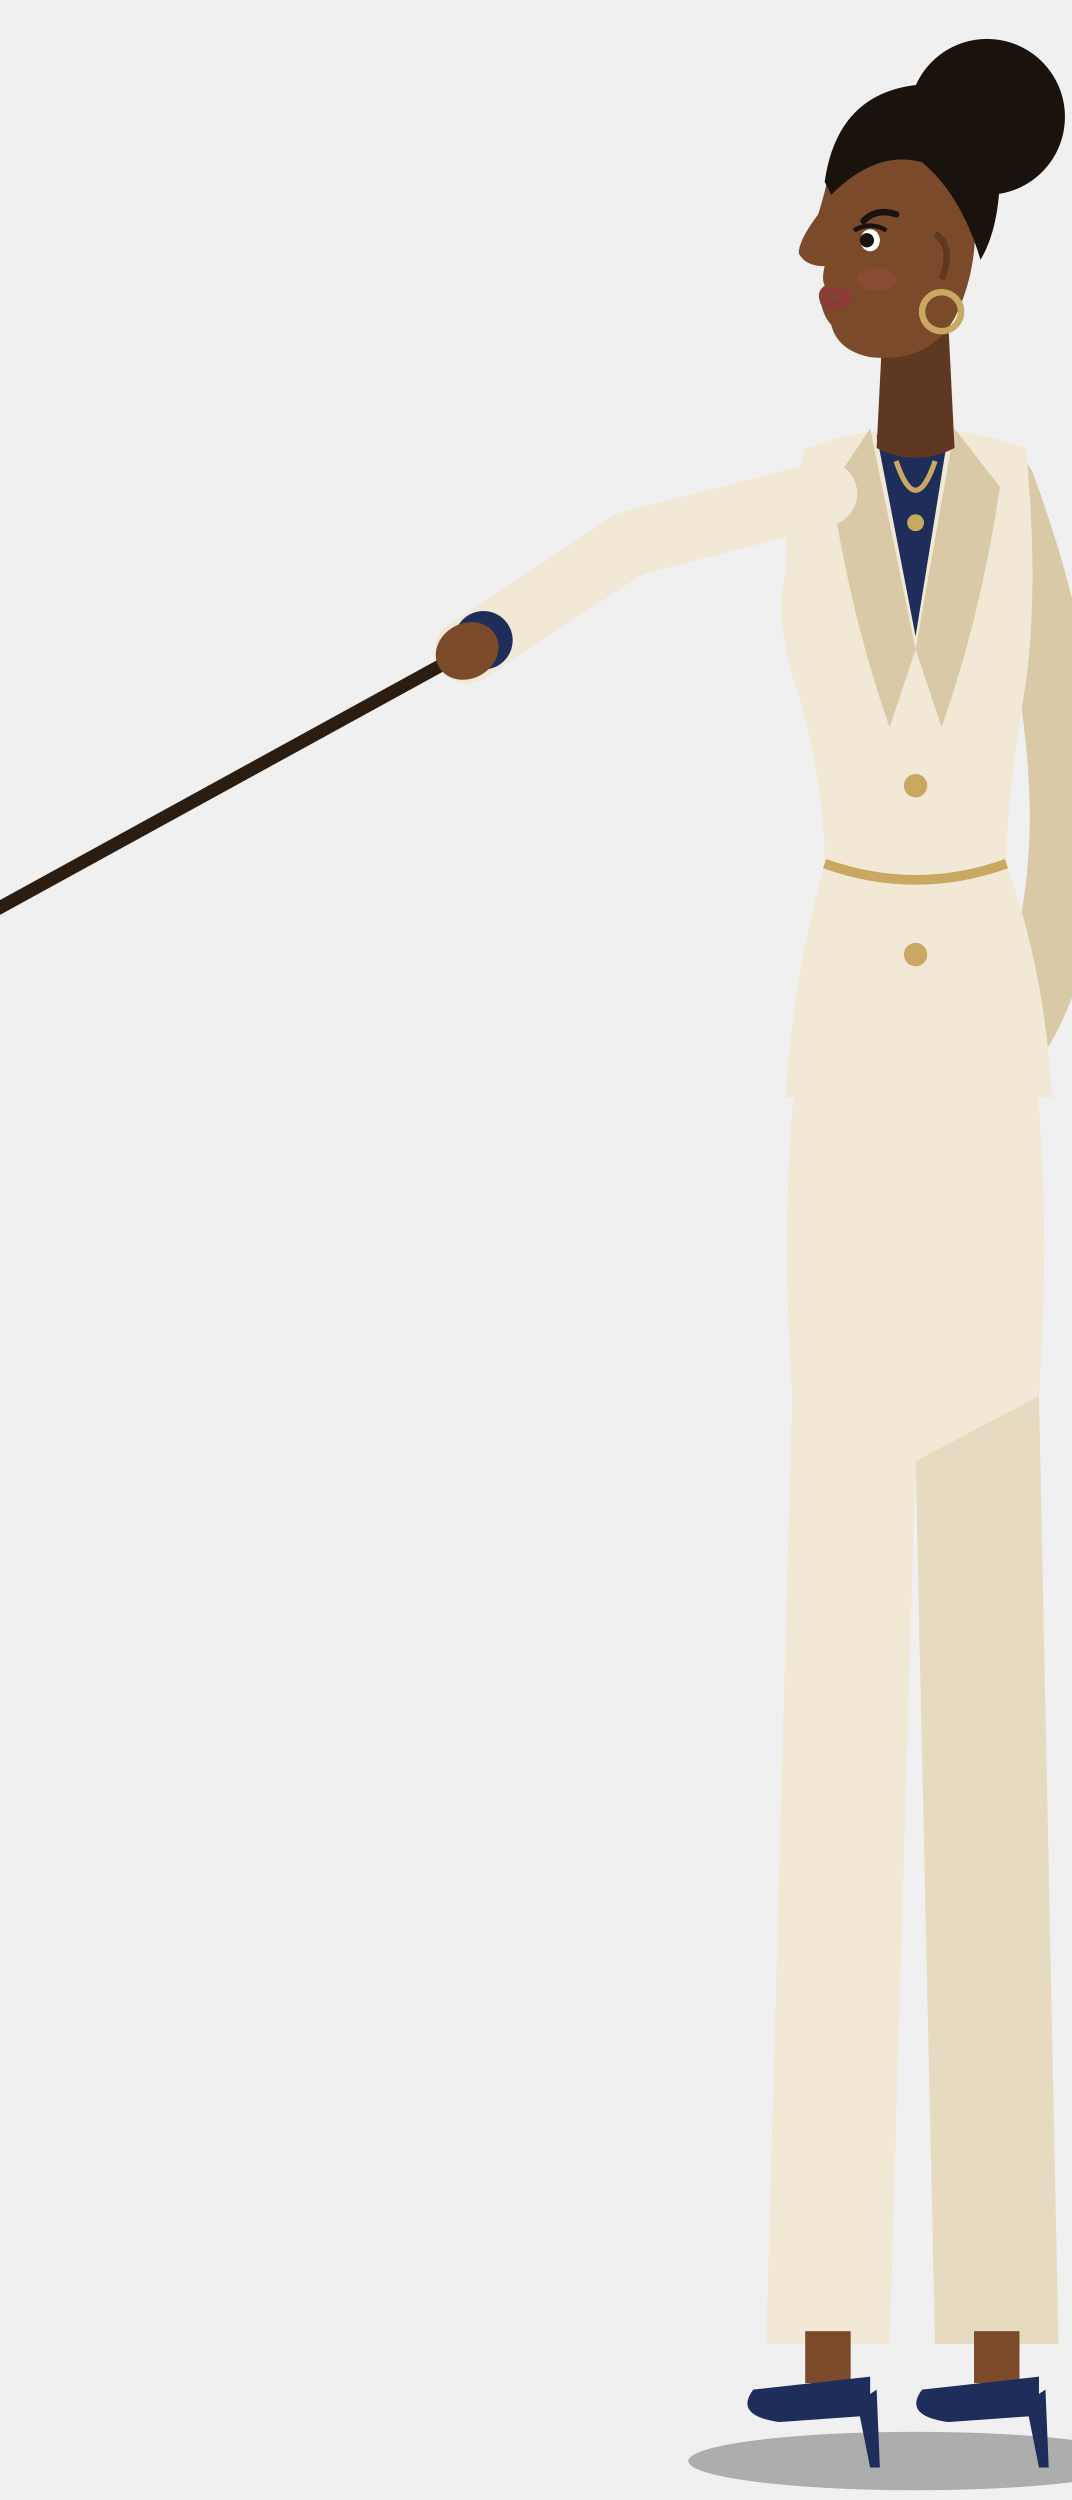
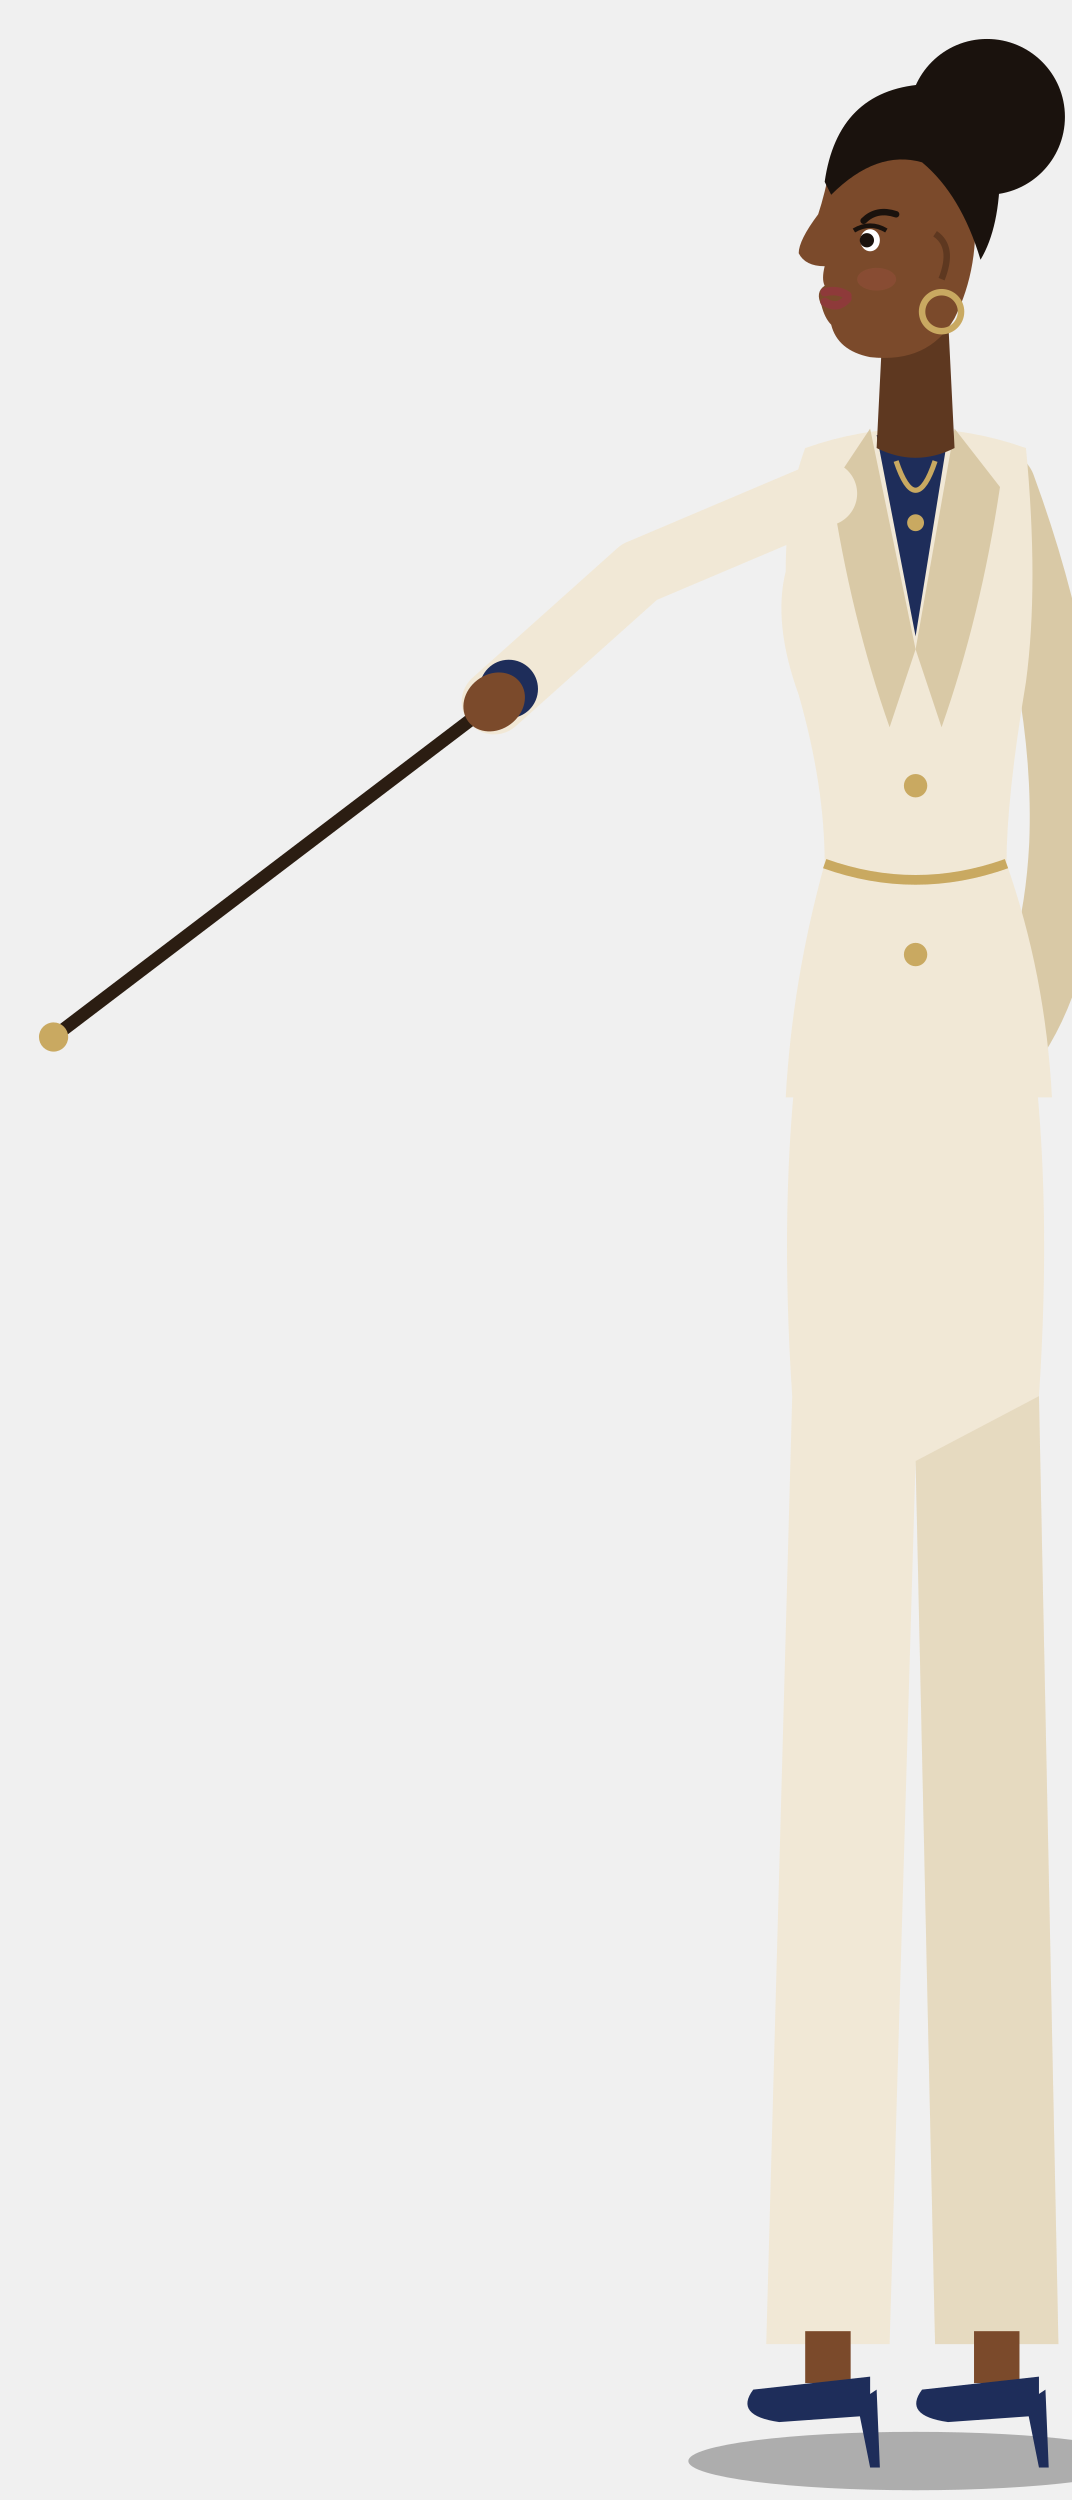
<svg xmlns="http://www.w3.org/2000/svg" viewBox="-130 0 330 770">
  <ellipse cx="152.0" cy="758.0" rx="70.0" ry="9.0" fill="#000" opacity=".28" />
  <path d="M 178.0 150.0 Q 200.0 210.0 198.0 260.0 Q 196.0 300.0 180.0 322.0" stroke="#D9C9A6" stroke-width="22.0" fill="none" stroke-linecap="round" />
  <ellipse cx="180.0" cy="326.0" rx="10.0" ry="12.0" fill="#5E3820" />
  <path d="M 116.0 322.0 Q 110.0 370.0 114.0 430.0 L 106.0 722.0 L 144.0 722.0 L 152.0 450.0 L 158.0 722.0 L 196.0 722.0 L 190.0 430.0 Q 194.0 370.0 188.0 322.0 Z" fill="#F1E8D6" />
  <path d="M 152.0 450.0 L 158.0 722.0 L 196.0 722.0 L 190.0 430.0 Z" fill="#D9C9A6" opacity=".45" />
  <rect x="118.0" y="718.0" width="14.0" height="16.0" fill="#7B4A2B" />
  <path d="M 138.0 732.0 L 102.0 736.0 Q 96.0 744.0 110.0 746.0 L 138.0 744.0 Z" fill="#1E2D5A" />
  <path d="M 134.0 740.0 L 138.0 760.0 L 141.0 760.0 L 140.0 736.0 Z" fill="#1E2D5A" />
  <rect x="170.0" y="718.0" width="14.0" height="16.0" fill="#7B4A2B" />
  <path d="M 190.0 732.0 L 154.0 736.0 Q 148.0 744.0 162.0 746.0 L 190.0 744.0 Z" fill="#1E2D5A" />
  <path d="M 186.0 740.0 L 190.0 760.0 L 193.0 760.0 L 192.0 736.0 Z" fill="#1E2D5A" />
  <path d="M 118.0 138.0 Q 152.0 126.0 186.0 138.0 Q 190.0 180.0 186.0 210.0 Q 180.0 246.0 180.0 266.0 Q 192.0 300.0 194.0 338.0 L 112.0 338.0 Q 114.0 302.0 124.0 266.0 Q 124.0 242.0 116.0 214.0 Q 108.0 192.0 112.0 176.0 Q 112.0 154.0 118.0 138.0 Z" fill="#F1E8D6" />
  <path d="M 140.0 134.0 L 162.0 134.0 L 152.0 196.0 Z" fill="#1E2D5A" />
  <path d="M 138.0 132.0 L 152.0 200.0 L 144.0 224.0 Q 132.0 190.0 126.0 150.0 Z" fill="#D9C9A6" />
  <path d="M 164.0 132.0 L 152.0 200.0 L 160.0 224.0 Q 172.0 190.0 178.0 150.0 Z" fill="#D9C9A6" />
  <path d="M 124.0 266.0 Q 152.0 276.0 180.0 266.0" stroke="#C9A961" stroke-width="3.0" fill="none" />
  <circle cx="152.0" cy="242.0" r="3.6" fill="#C9A961" />
  <circle cx="152.0" cy="294.0" r="3.6" fill="#C9A961" />
  <path d="M 146.0 142.0 Q 152.0 160.0 158.0 142.0" stroke="#C9A961" stroke-width="1.6" fill="none" />
  <circle cx="152.0" cy="161.0" r="2.6" fill="#C9A961" />
  <path d="M 142.0 98.0 L 162.0 98.0 L 164.0 138.0 Q 152.0 144.0 140.0 138.0 Z" fill="#5E3820" />
  <circle cx="174.0" cy="36.0" r="24.0" fill="#1A120D" />
  <path d="M 156.0 50.0 Q 164.0 44.0 172.0 56.0" stroke="#C9A961" stroke-width="4.0" fill="none" stroke-linecap="round" />
  <path d="M 154.0 28.0 Q 130.0 28.0 126.0 50.0 Q 124.0 60.0 122.0 66.0 Q 116.0 74.0 116.0 78.0 Q 118.0 82.0 124.0 82.0 Q 123.0 86.0 124.0 88.0 Q 121.0 90.0 123.0 94.0 Q 124.0 98.0 126.0 100.0 Q 128.0 108.0 138.0 110.0 Q 156.0 112.0 164.0 98.0 Q 172.0 82.0 170.0 62.0 Q 170.0 32.0 154.0 28.0 Z" fill="#7B4A2B" />
  <path d="M 124.0 56.0 Q 128.0 28.0 154.0 26.0 Q 176.0 28.0 178.0 52.0 Q 178.0 70.0 172.0 80.0 Q 166.0 60.0 154.0 50.0 Q 140.0 46.0 126.0 60.0 Z" fill="#1A120D" />
  <path d="M 136.0 68.0 Q 140.0 64.0 146.0 66.0" stroke="#1A120D" stroke-width="2.0" fill="none" stroke-linecap="round" />
  <ellipse cx="138.0" cy="74.0" rx="3.0" ry="3.4" fill="#fff" />
  <circle cx="137.0" cy="74.0" r="2.2" fill="#1A120D" />
  <path d="M 133.0 71.0 Q 138.0 68.0 143.0 71.0" stroke="#1A120D" stroke-width="1.4" fill="none" />
  <path d="M 124.0 90.0 Q 128.0 89.0 131.0 91.0" stroke="#8E3A3A" stroke-width="2.6" fill="none" stroke-linecap="round" />
  <path d="M 124.0 93.0 Q 128.0 95.5 131.0 92.0" stroke="#8E3A3A" stroke-width="2.6" fill="none" stroke-linecap="round" />
  <ellipse cx="140.0" cy="86.0" rx="6.0" ry="3.5" fill="#B0554A" opacity=".25" />
  <path d="M 158.0 72.0 Q 164.0 76.0 160.0 86.0" stroke="#5E3820" stroke-width="2.0" fill="none" />
  <circle cx="160.0" cy="96.0" r="6.0" fill="none" stroke="#C9A961" stroke-width="2.0" />
-   <path d="M124.0,152.0 L64.0,167.5 L13.9,200.5" stroke="#F1E8D6" stroke-width="20.0" fill="none" stroke-linecap="round" stroke-linejoin="round" />
-   <circle cx="18.9" cy="197.2" r="9.0" fill="#1E2D5A" />
-   <line x1="13.9" y1="200.5" x2="-201.8" y2="318.9" stroke="#2B1D12" stroke-width="4.0" stroke-linecap="round" />
-   <circle cx="-201.8" cy="318.9" r="4.5" fill="#C9A961" />
-   <ellipse cx="13.9" cy="200.5" rx="10.0" ry="8.5" fill="#7B4A2B" transform="rotate(151.2 13.9 200.5)" />
+   <path d="M124.0,152.0 L66.9,176.2 L22.2,216.2" stroke="#F1E8D6" stroke-width="20.0" fill="none" stroke-linecap="round" stroke-linejoin="round" />
+   <circle cx="26.7" cy="212.2" r="9.0" fill="#1E2D5A" />
+   <line x1="22.2" y1="216.2" x2="-113.5" y2="319.4" stroke="#2B1D12" stroke-width="4.0" stroke-linecap="round" />
+   <circle cx="-113.5" cy="319.4" r="4.5" fill="#C9A961" />
+   <ellipse cx="22.2" cy="216.2" rx="10.0" ry="8.5" fill="#7B4A2B" transform="rotate(142.7 22.2 216.2)" />
</svg>
